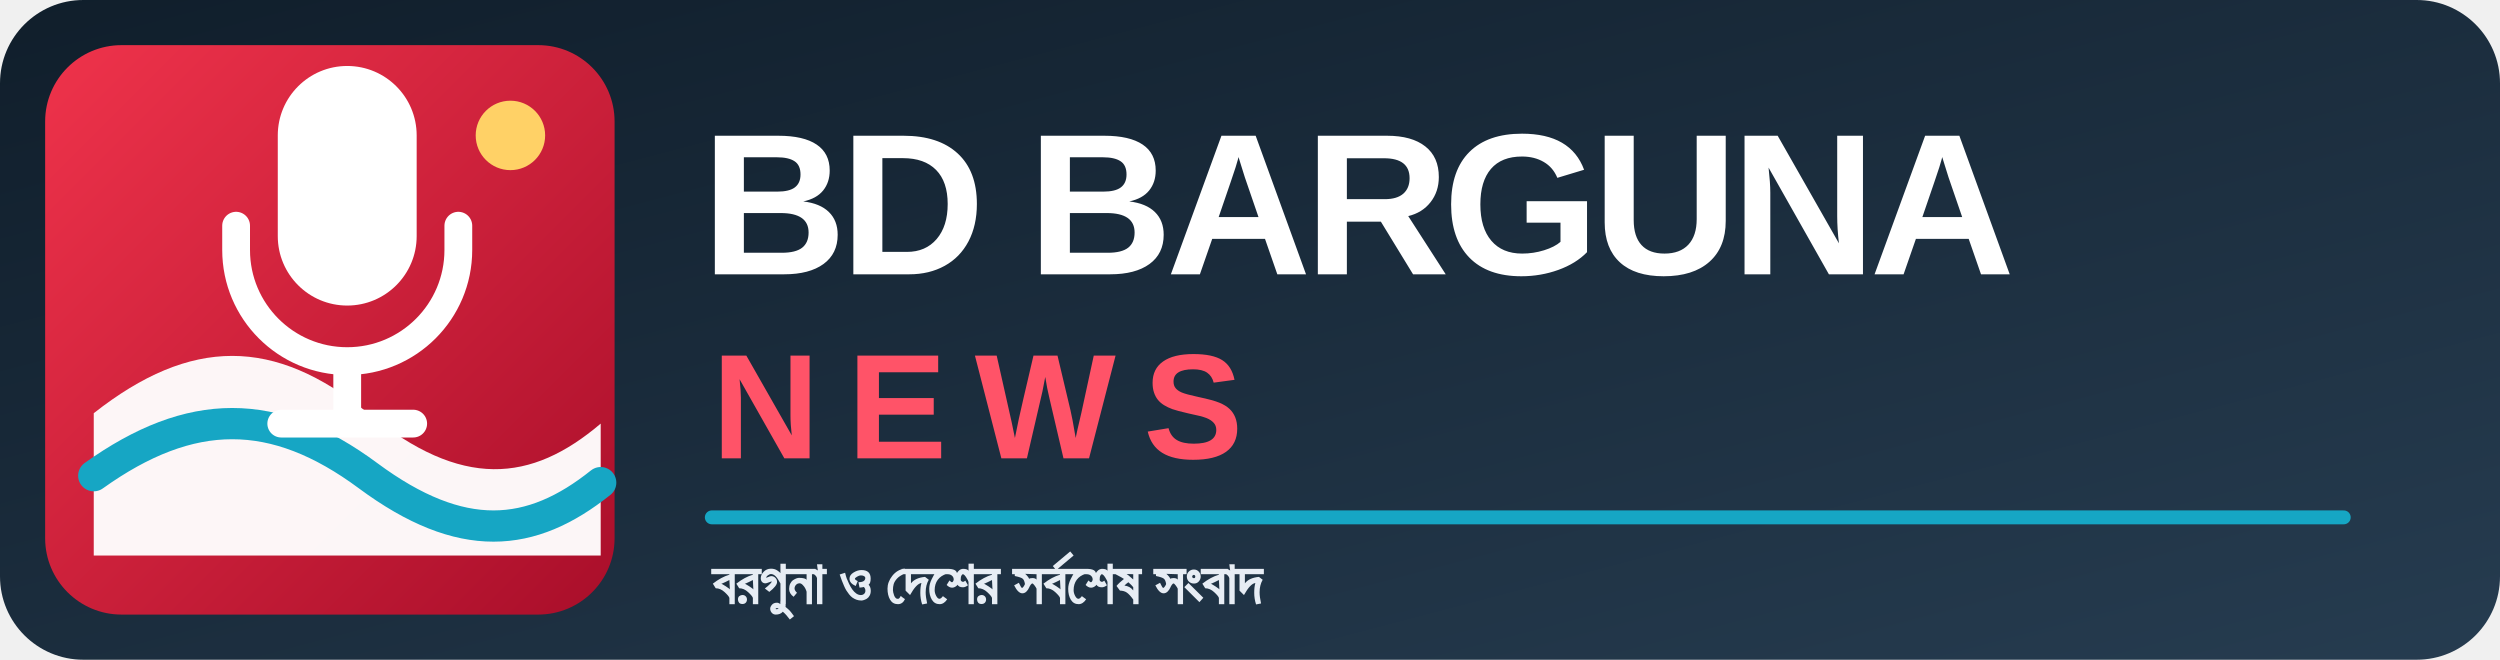
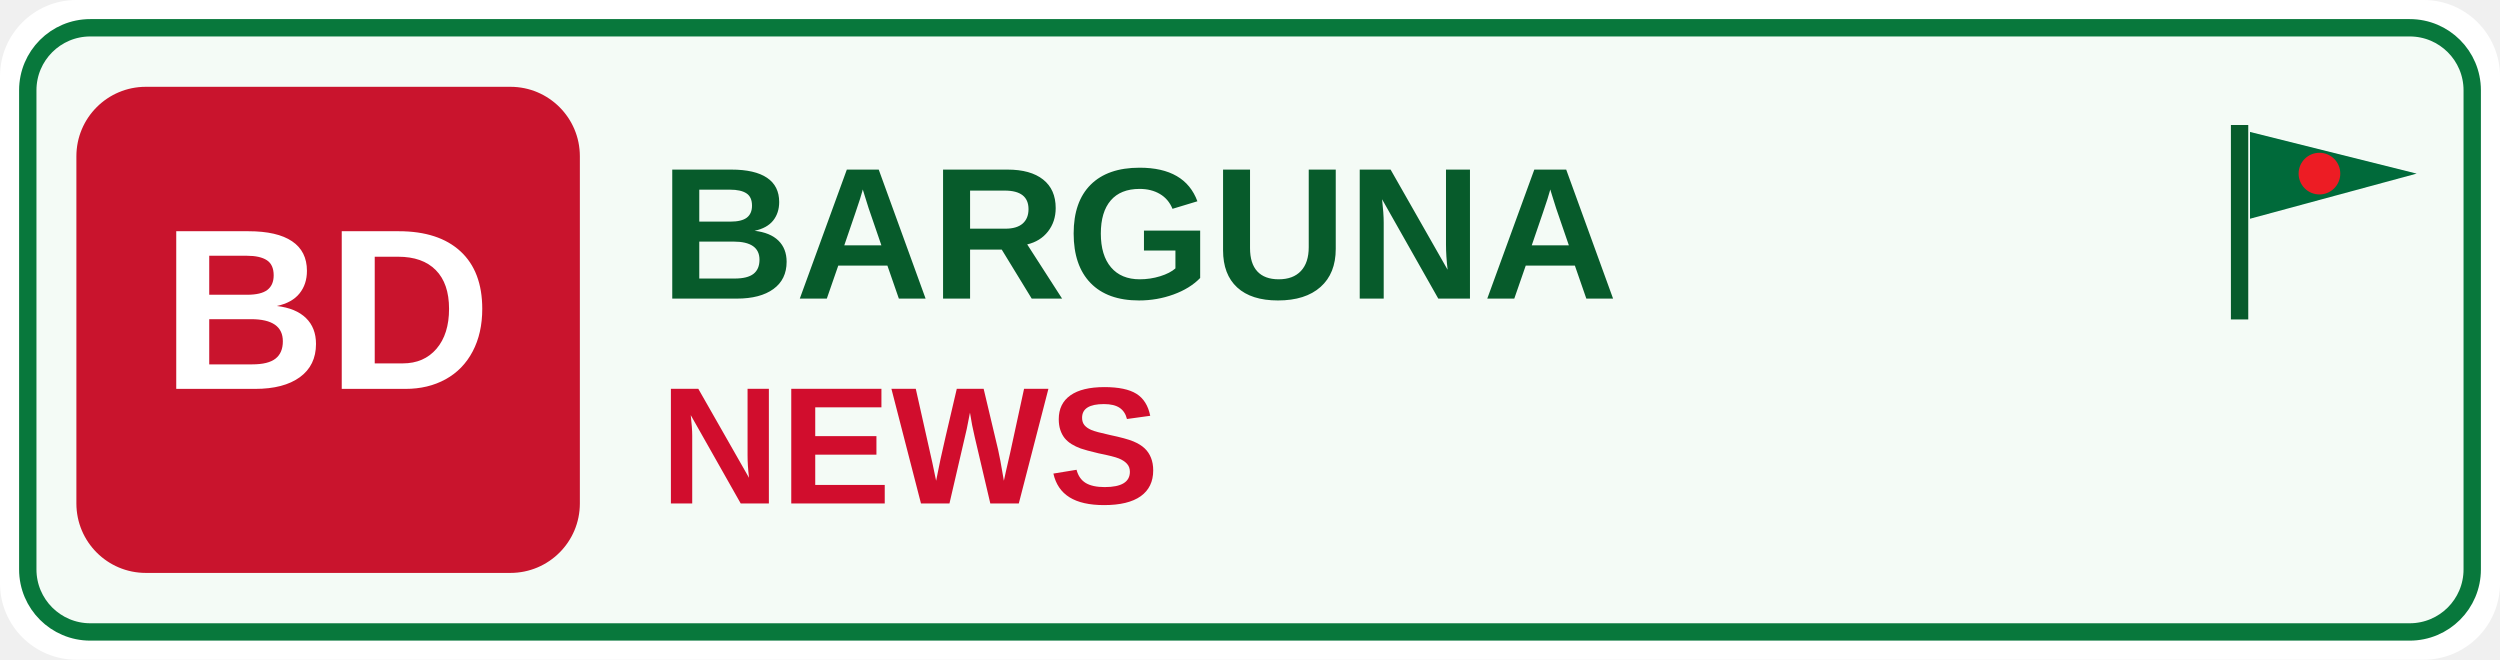
- <svg xmlns="http://www.w3.org/2000/svg" viewBox="0 0 720 190" role="img" aria-labelledby="title desc">
-   <defs>
-     <linearGradient id="bg" x2="1" y2="1">
-       <stop stop-color="#101e2b" />
-       <stop offset="1" stop-color="#263c50" />
-     </linearGradient>
-     <linearGradient id="red" x2="1" y2="1">
-       <stop stop-color="#ef334b" />
-       <stop offset="1" stop-color="#a90e2a" />
-     </linearGradient>
-   </defs>
-   <rect width="720" height="190" rx="24" fill="url(#bg)" />
-   <rect x="13" y="13" width="164" height="164" rx="22" fill="url(#red)" />
-   <path d="M27 119c28-22 52-22 79 0s47 20 67 3v38H27z" fill="#fff" opacity=".96" />
-   <path d="M27 137c28-20 52-20 79 0s47 18 67 2" fill="none" stroke="#16a6c4" stroke-width="9" stroke-linecap="round" />
-   <path d="M80 39a20 20 0 0 1 40 0v29a20 20 0 0 1-40 0z" fill="#fff" />
-   <path d="M68 65v7a32 32 0 0 0 64 0v-7M100 104v18m-19 0h38" fill="none" stroke="#fff" stroke-width="8" stroke-linecap="round" />
-   <circle cx="147" cy="39" r="10" fill="#ffd166" />
-   <text x="202" y="79" font-family="Arial,sans-serif" font-size="58" font-weight="900" letter-spacing="-2" fill="#fff">BD BARGUNA</text>
-   <text x="205" y="132" font-family="Arial,sans-serif" font-size="43" font-weight="900" letter-spacing="8" fill="#ff5368">NEWS</text>
-   <path d="M205 149h470" stroke="#16a6c4" stroke-width="4" stroke-linecap="round" />
-   <text x="205" y="174" font-family="sans-serif" font-size="17" font-weight="700" fill="#e7edf4">বরগুনা ও দেশের সর্বশেষ সংবাদ</text>
+ <svg xmlns="http://www.w3.org/2000/svg" viewBox="0 0 720 190">
+   <rect width="720" height="190" rx="22" fill="#fff" />
+   <rect x="8" y="8" width="704" height="174" rx="18" fill="#f4fbf6" stroke="#08783c" stroke-width="5" />
+   <rect x="22" y="25" width="145" height="140" rx="20" fill="#c9142d" />
+   <text x="94" y="112" text-anchor="middle" font-family="Arial,sans-serif" font-size="66" font-weight="900" fill="#fff">BD</text>
+   <text x="190" y="86" font-family="Arial,sans-serif" font-size="54" font-weight="900" fill="#075b2b">BARGUNA</text>
+   <text x="190" y="145" font-family="Arial,sans-serif" font-size="48" font-weight="900" fill="#d10d2d">NEWS</text>
+   <path d="M645 36V92" stroke="#075b2b" stroke-width="5" />
+   <path d="M648 38L696 50L648 63Z" fill="#006a3a" />
+   <circle cx="668" cy="50" r="6" fill="#ed1c24" />
</svg>
